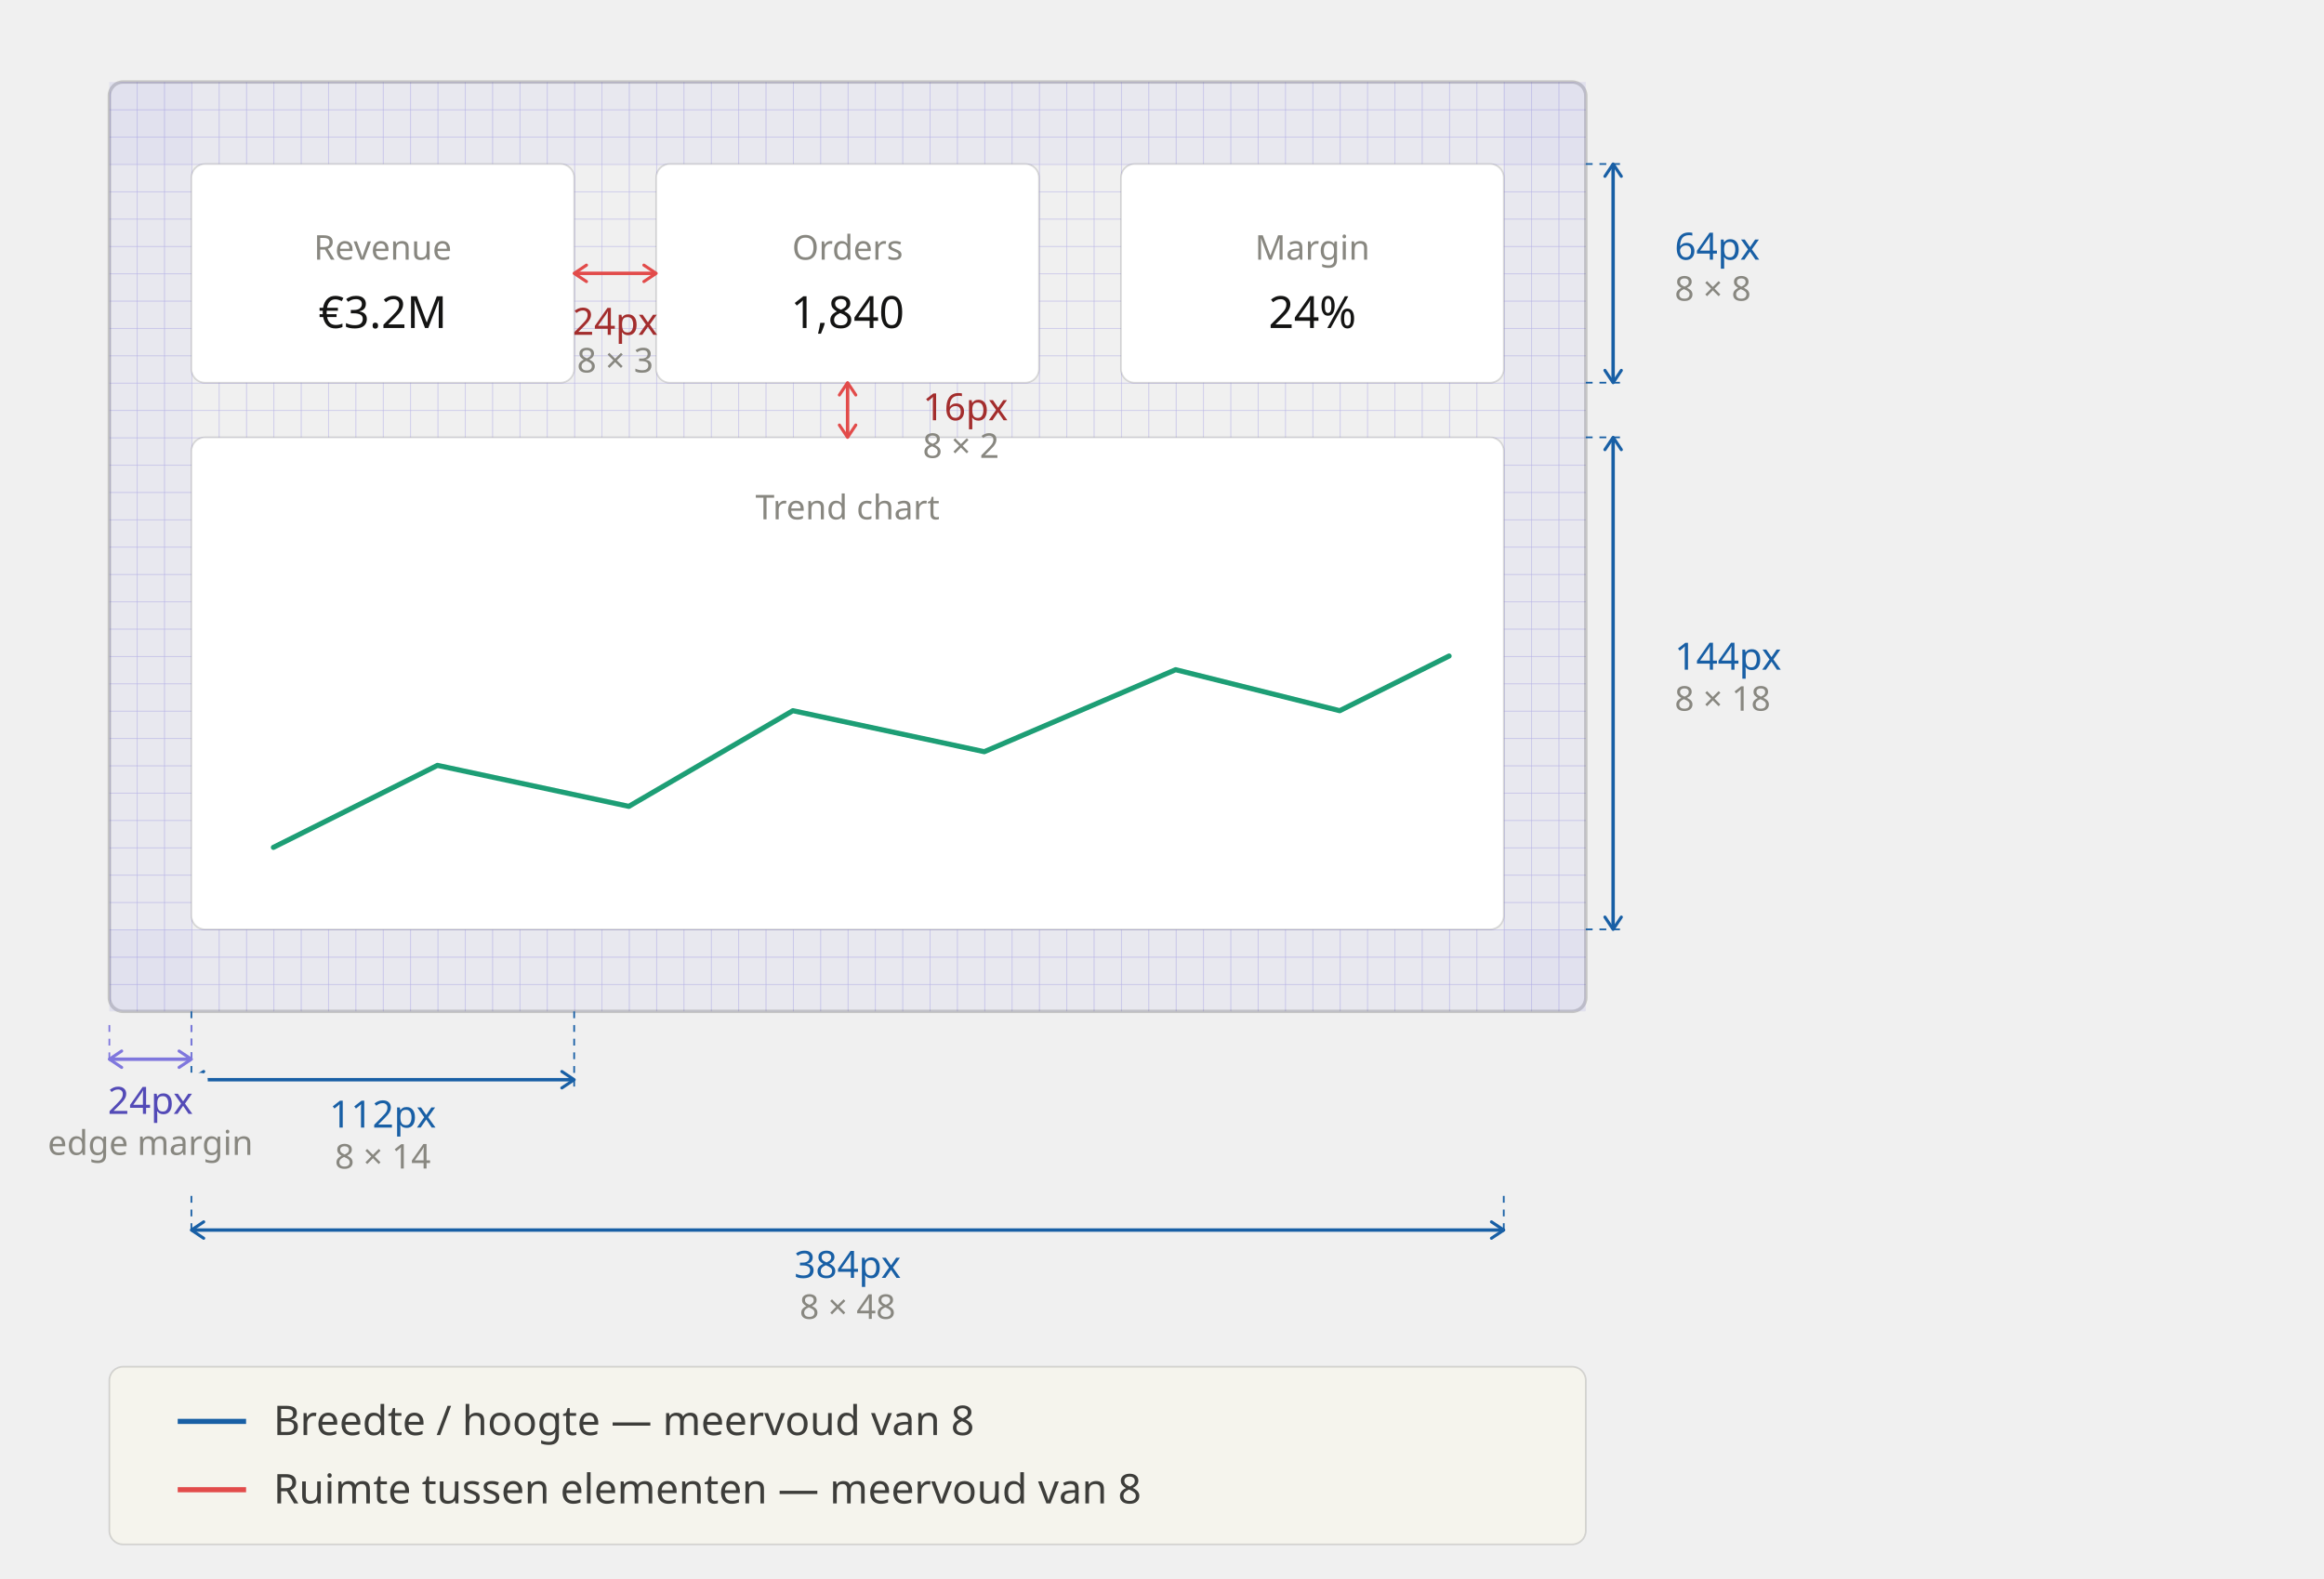
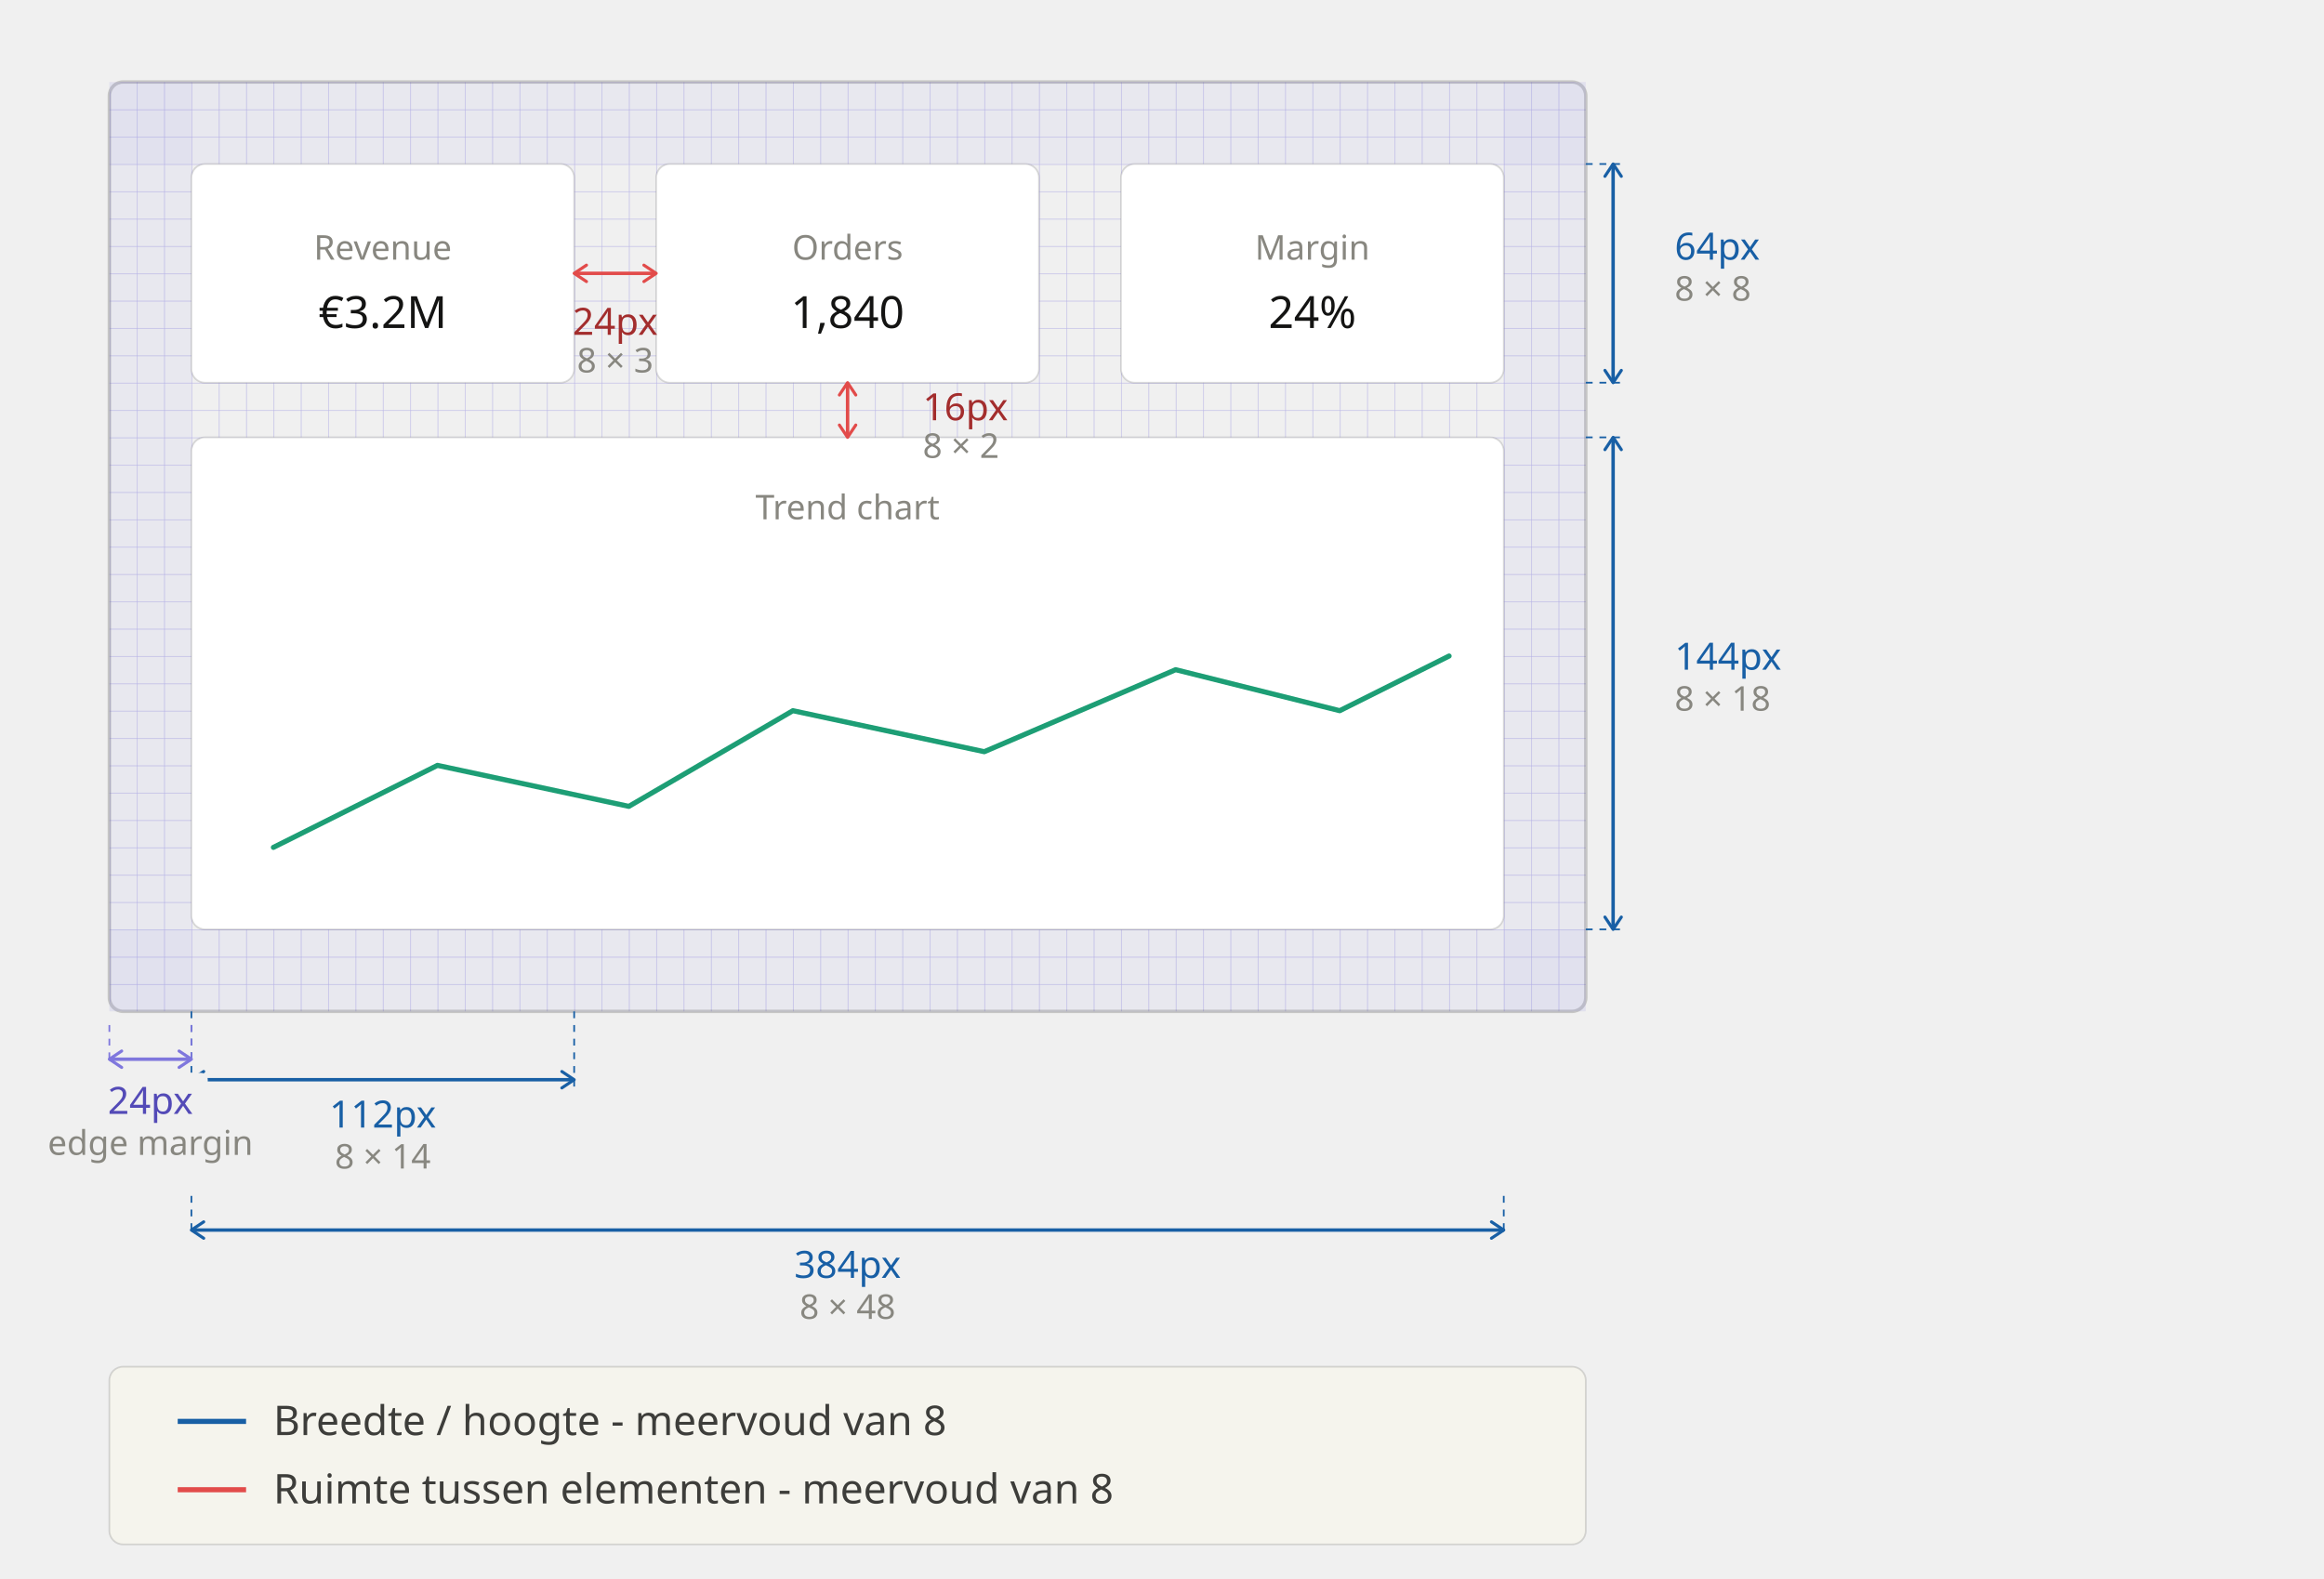
<svg xmlns="http://www.w3.org/2000/svg" width="100%" viewBox="0 0 680 462" role="img" style="">
  <defs>
    <marker id="arrow" viewBox="0 0 10 10" refX="8" refY="5" markerWidth="6" markerHeight="6" orient="auto-start-reverse">
      <path d="M2 1L8 5L2 9" fill="none" stroke="context-stroke" stroke-width="1.5" stroke-linecap="round" stroke-linejoin="round" />
    </marker>
    <marker id="arrowB" viewBox="0 0 10 10" refX="2" refY="5" markerWidth="6" markerHeight="6" orient="auto">
      <path d="M8 1L2 5L8 9" fill="none" stroke="context-stroke" stroke-width="1.5" stroke-linecap="round" stroke-linejoin="round" />
    </marker>
    <pattern id="grid8" x="0" y="0" width="8" height="8" patternUnits="userSpaceOnUse">
      <path d="M 8 0 L 0 0 0 8" fill="none" stroke="#7F77DD" stroke-width="0.3" opacity="0.5" />
    </pattern>
    <mask id="imagine-text-gaps-7w98ff" maskUnits="userSpaceOnUse">
      <rect x="0" y="0" width="680" height="462" fill="white" />
      <rect x="88" y="64.909" width="48.001" height="14.909" fill="black" rx="2" />
      <rect x="89.036" y="82.182" width="45.018" height="18.546" fill="black" rx="2" />
      <rect x="228.73" y="64.909" width="38.994" height="14.909" fill="black" rx="2" />
      <rect x="227.742" y="82.182" width="40.558" height="18.546" fill="black" rx="2" />
      <rect x="364.73" y="64.909" width="38.541" height="14.909" fill="black" rx="2" />
      <rect x="366.995" y="82.182" width="34.009" height="18.546" fill="black" rx="2" />
      <rect x="217.728" y="140.909" width="60.486" height="14.909" fill="black" rx="2" />
      <rect x="93.433" y="318" width="37.999" height="16.728" fill="black" rx="2" />
      <rect x="93.966" y="330.909" width="36.863" height="14.909" fill="black" rx="2" />
      <rect x="229.021" y="362" width="38.815" height="16.728" fill="black" rx="2" />
      <rect x="229.966" y="374.909" width="36.069" height="14.909" fill="black" rx="2" />
      <rect x="486" y="64" width="32.702" height="16.728" fill="black" rx="2" />
      <rect x="486" y="76.909" width="30.501" height="14.909" fill="black" rx="2" />
      <rect x="486" y="184" width="38.815" height="16.728" fill="black" rx="2" />
      <rect x="486" y="196.909" width="36.069" height="14.909" fill="black" rx="2" />
      <rect x="164.082" y="86" width="32.702" height="16.728" fill="black" rx="2" />
      <rect x="164.75" y="97.909" width="30.501" height="14.909" fill="black" rx="2" />
      <rect x="266" y="111" width="32.702" height="16.728" fill="black" rx="2" />
      <rect x="266" y="122.909" width="30.501" height="14.909" fill="black" rx="2" />
      <rect x="28.082" y="314" width="32.702" height="16.728" fill="black" rx="2" />
      <rect x="12.222" y="326.909" width="63.555" height="14.909" fill="black" rx="2" />
      <rect x="76" y="407.091" width="201.314" height="17.637" fill="black" rx="2" />
      <rect x="76" y="427.091" width="248.617" height="17.637" fill="black" rx="2" />
    </mask>
  </defs>
  <rect x="32" y="24" width="432" height="272" rx="4" fill="url(#grid8)" style="stroke:none;color:rgb(0, 0, 0);stroke-width:1px;stroke-linecap:butt;stroke-linejoin:miter;opacity:1;font-family:&quot;Anthropic Sans&quot;, -apple-system, BlinkMacSystemFont, &quot;Segoe UI&quot;, sans-serif;font-size:16px;font-weight:400;text-anchor:start;dominant-baseline:auto" />
  <rect x="32" y="24" width="432" height="272" rx="4" fill="none" stroke="rgba(31,30,29,0.2)" stroke-width="1" style="fill:none;stroke:rgba(31, 30, 29, 0.2);color:rgb(0, 0, 0);stroke-width:1px;stroke-linecap:butt;stroke-linejoin:miter;opacity:1;font-family:&quot;Anthropic Sans&quot;, -apple-system, BlinkMacSystemFont, &quot;Segoe UI&quot;, sans-serif;font-size:16px;font-weight:400;text-anchor:start;dominant-baseline:auto" />
  <rect x="32" y="24" width="24" height="272" fill="#7F77DD" opacity="0.07" style="fill:rgb(127, 119, 221);stroke:none;color:rgb(0, 0, 0);stroke-width:1px;stroke-linecap:butt;stroke-linejoin:miter;opacity:0.07;font-family:&quot;Anthropic Sans&quot;, -apple-system, BlinkMacSystemFont, &quot;Segoe UI&quot;, sans-serif;font-size:16px;font-weight:400;text-anchor:start;dominant-baseline:auto" />
  <rect x="440" y="24" width="24" height="272" fill="#7F77DD" opacity="0.07" style="fill:rgb(127, 119, 221);stroke:none;color:rgb(0, 0, 0);stroke-width:1px;stroke-linecap:butt;stroke-linejoin:miter;opacity:0.07;font-family:&quot;Anthropic Sans&quot;, -apple-system, BlinkMacSystemFont, &quot;Segoe UI&quot;, sans-serif;font-size:16px;font-weight:400;text-anchor:start;dominant-baseline:auto" />
  <rect x="32" y="24" width="432" height="24" fill="#7F77DD" opacity="0.07" style="fill:rgb(127, 119, 221);stroke:none;color:rgb(0, 0, 0);stroke-width:1px;stroke-linecap:butt;stroke-linejoin:miter;opacity:0.07;font-family:&quot;Anthropic Sans&quot;, -apple-system, BlinkMacSystemFont, &quot;Segoe UI&quot;, sans-serif;font-size:16px;font-weight:400;text-anchor:start;dominant-baseline:auto" />
  <rect x="32" y="272" width="432" height="24" fill="#7F77DD" opacity="0.07" style="fill:rgb(127, 119, 221);stroke:none;color:rgb(0, 0, 0);stroke-width:1px;stroke-linecap:butt;stroke-linejoin:miter;opacity:0.07;font-family:&quot;Anthropic Sans&quot;, -apple-system, BlinkMacSystemFont, &quot;Segoe UI&quot;, sans-serif;font-size:16px;font-weight:400;text-anchor:start;dominant-baseline:auto" />
  <rect x="56" y="48" width="112" height="64" rx="4" fill="white" stroke="rgba(31,30,29,0.15)" stroke-width="0.5" style="fill:rgb(255, 255, 255);stroke:rgba(31, 30, 29, 0.15);color:rgb(0, 0, 0);stroke-width:0.5px;stroke-linecap:butt;stroke-linejoin:miter;opacity:1;font-family:&quot;Anthropic Sans&quot;, -apple-system, BlinkMacSystemFont, &quot;Segoe UI&quot;, sans-serif;font-size:16px;font-weight:400;text-anchor:start;dominant-baseline:auto" />
  <text x="112" y="76" text-anchor="middle" style="font-size:10px;font-family:sans-serif;fill:rgb(136,135,128);fill:rgb(136, 135, 128);stroke:none;color:rgb(0, 0, 0);stroke-width:1px;stroke-linecap:butt;stroke-linejoin:miter;opacity:1;font-family:sans-serif;font-size:10px;font-weight:400;text-anchor:middle;dominant-baseline:auto">Revenue</text>
  <text x="112" y="96" text-anchor="middle" style="font-size:13px;font-weight:500;font-family:sans-serif;fill:rgb(20,20,19);fill:rgb(20, 20, 19);stroke:none;color:rgb(0, 0, 0);stroke-width:1px;stroke-linecap:butt;stroke-linejoin:miter;opacity:1;font-family:sans-serif;font-size:13px;font-weight:500;text-anchor:middle;dominant-baseline:auto">€3.2M</text>
  <rect x="192" y="48" width="112" height="64" rx="4" fill="white" stroke="rgba(31,30,29,0.15)" stroke-width="0.5" style="fill:rgb(255, 255, 255);stroke:rgba(31, 30, 29, 0.15);color:rgb(0, 0, 0);stroke-width:0.5px;stroke-linecap:butt;stroke-linejoin:miter;opacity:1;font-family:&quot;Anthropic Sans&quot;, -apple-system, BlinkMacSystemFont, &quot;Segoe UI&quot;, sans-serif;font-size:16px;font-weight:400;text-anchor:start;dominant-baseline:auto" />
  <text x="248" y="76" text-anchor="middle" style="font-size:10px;font-family:sans-serif;fill:rgb(136,135,128);fill:rgb(136, 135, 128);stroke:none;color:rgb(0, 0, 0);stroke-width:1px;stroke-linecap:butt;stroke-linejoin:miter;opacity:1;font-family:sans-serif;font-size:10px;font-weight:400;text-anchor:middle;dominant-baseline:auto">Orders</text>
  <text x="248" y="96" text-anchor="middle" style="font-size:13px;font-weight:500;font-family:sans-serif;fill:rgb(20,20,19);fill:rgb(20, 20, 19);stroke:none;color:rgb(0, 0, 0);stroke-width:1px;stroke-linecap:butt;stroke-linejoin:miter;opacity:1;font-family:sans-serif;font-size:13px;font-weight:500;text-anchor:middle;dominant-baseline:auto">1,840</text>
  <rect x="328" y="48" width="112" height="64" rx="4" fill="white" stroke="rgba(31,30,29,0.15)" stroke-width="0.5" style="fill:rgb(255, 255, 255);stroke:rgba(31, 30, 29, 0.15);color:rgb(0, 0, 0);stroke-width:0.5px;stroke-linecap:butt;stroke-linejoin:miter;opacity:1;font-family:&quot;Anthropic Sans&quot;, -apple-system, BlinkMacSystemFont, &quot;Segoe UI&quot;, sans-serif;font-size:16px;font-weight:400;text-anchor:start;dominant-baseline:auto" />
  <text x="384" y="76" text-anchor="middle" style="font-size:10px;font-family:sans-serif;fill:rgb(136,135,128);fill:rgb(136, 135, 128);stroke:none;color:rgb(0, 0, 0);stroke-width:1px;stroke-linecap:butt;stroke-linejoin:miter;opacity:1;font-family:sans-serif;font-size:10px;font-weight:400;text-anchor:middle;dominant-baseline:auto">Margin</text>
  <text x="384" y="96" text-anchor="middle" style="font-size:13px;font-weight:500;font-family:sans-serif;fill:rgb(20,20,19);fill:rgb(20, 20, 19);stroke:none;color:rgb(0, 0, 0);stroke-width:1px;stroke-linecap:butt;stroke-linejoin:miter;opacity:1;font-family:sans-serif;font-size:13px;font-weight:500;text-anchor:middle;dominant-baseline:auto">24%</text>
  <rect x="56" y="128" width="384" height="144" rx="4" fill="white" stroke="rgba(31,30,29,0.15)" stroke-width="0.5" style="fill:rgb(255, 255, 255);stroke:rgba(31, 30, 29, 0.15);color:rgb(0, 0, 0);stroke-width:0.5px;stroke-linecap:butt;stroke-linejoin:miter;opacity:1;font-family:&quot;Anthropic Sans&quot;, -apple-system, BlinkMacSystemFont, &quot;Segoe UI&quot;, sans-serif;font-size:16px;font-weight:400;text-anchor:start;dominant-baseline:auto" />
  <text x="248" y="152" text-anchor="middle" style="font-size:10px;font-family:sans-serif;fill:rgb(136,135,128);fill:rgb(136, 135, 128);stroke:none;color:rgb(0, 0, 0);stroke-width:1px;stroke-linecap:butt;stroke-linejoin:miter;opacity:1;font-family:sans-serif;font-size:10px;font-weight:400;text-anchor:middle;dominant-baseline:auto">Trend chart</text>
  <polyline points="80,248 128,224 184,236 232,208 288,220 344,196 392,208 424,192" fill="none" stroke="#1D9E75" stroke-width="1.5" stroke-linecap="round" stroke-linejoin="round" style="fill:none;stroke:rgb(29, 158, 117);color:rgb(0, 0, 0);stroke-width:1.5px;stroke-linecap:round;stroke-linejoin:round;opacity:1;font-family:&quot;Anthropic Sans&quot;, -apple-system, BlinkMacSystemFont, &quot;Segoe UI&quot;, sans-serif;font-size:16px;font-weight:400;text-anchor:start;dominant-baseline:auto" />
  <line x1="56" y1="316" x2="168" y2="316" stroke="#185FA5" stroke-width="1" marker-start="url(#arrowB)" marker-end="url(#arrow)" mask="url(#imagine-text-gaps-7w98ff)" style="fill:rgb(0, 0, 0);stroke:rgb(24, 95, 165);color:rgb(0, 0, 0);stroke-width:1px;stroke-linecap:butt;stroke-linejoin:miter;opacity:1;font-family:&quot;Anthropic Sans&quot;, -apple-system, BlinkMacSystemFont, &quot;Segoe UI&quot;, sans-serif;font-size:16px;font-weight:400;text-anchor:start;dominant-baseline:auto" />
  <line x1="56" y1="296" x2="56" y2="318" stroke="#185FA5" stroke-width="0.5" stroke-dasharray="2 2" mask="url(#imagine-text-gaps-7w98ff)" style="fill:rgb(0, 0, 0);stroke:rgb(24, 95, 165);color:rgb(0, 0, 0);stroke-width:0.5px;stroke-dasharray:2px, 2px;stroke-linecap:butt;stroke-linejoin:miter;opacity:1;font-family:&quot;Anthropic Sans&quot;, -apple-system, BlinkMacSystemFont, &quot;Segoe UI&quot;, sans-serif;font-size:16px;font-weight:400;text-anchor:start;dominant-baseline:auto" />
  <line x1="168" y1="296" x2="168" y2="318" stroke="#185FA5" stroke-width="0.5" stroke-dasharray="2 2" style="fill:rgb(0, 0, 0);stroke:rgb(24, 95, 165);color:rgb(0, 0, 0);stroke-width:0.5px;stroke-dasharray:2px, 2px;stroke-linecap:butt;stroke-linejoin:miter;opacity:1;font-family:&quot;Anthropic Sans&quot;, -apple-system, BlinkMacSystemFont, &quot;Segoe UI&quot;, sans-serif;font-size:16px;font-weight:400;text-anchor:start;dominant-baseline:auto" />
  <text x="112" y="330" text-anchor="middle" style="font-size:11px;font-family:sans-serif;fill:#185FA5;font-weight:500;fill:rgb(24, 95, 165);stroke:none;color:rgb(0, 0, 0);stroke-width:1px;stroke-linecap:butt;stroke-linejoin:miter;opacity:1;font-family:sans-serif;font-size:11px;font-weight:500;text-anchor:middle;dominant-baseline:auto">112px</text>
  <text x="112" y="342" text-anchor="middle" style="font-size:10px;font-family:sans-serif;fill:rgb(136,135,128);fill:rgb(136, 135, 128);stroke:none;color:rgb(0, 0, 0);stroke-width:1px;stroke-linecap:butt;stroke-linejoin:miter;opacity:1;font-family:sans-serif;font-size:10px;font-weight:400;text-anchor:middle;dominant-baseline:auto">8 × 14</text>
  <line x1="56" y1="360" x2="440" y2="360" stroke="#185FA5" stroke-width="1" marker-start="url(#arrowB)" marker-end="url(#arrow)" style="fill:rgb(0, 0, 0);stroke:rgb(24, 95, 165);color:rgb(0, 0, 0);stroke-width:1px;stroke-linecap:butt;stroke-linejoin:miter;opacity:1;font-family:&quot;Anthropic Sans&quot;, -apple-system, BlinkMacSystemFont, &quot;Segoe UI&quot;, sans-serif;font-size:16px;font-weight:400;text-anchor:start;dominant-baseline:auto" />
  <line x1="56" y1="350" x2="56" y2="362" stroke="#185FA5" stroke-width="0.5" stroke-dasharray="2 2" style="fill:rgb(0, 0, 0);stroke:rgb(24, 95, 165);color:rgb(0, 0, 0);stroke-width:0.5px;stroke-dasharray:2px, 2px;stroke-linecap:butt;stroke-linejoin:miter;opacity:1;font-family:&quot;Anthropic Sans&quot;, -apple-system, BlinkMacSystemFont, &quot;Segoe UI&quot;, sans-serif;font-size:16px;font-weight:400;text-anchor:start;dominant-baseline:auto" />
  <line x1="440" y1="350" x2="440" y2="362" stroke="#185FA5" stroke-width="0.5" stroke-dasharray="2 2" style="fill:rgb(0, 0, 0);stroke:rgb(24, 95, 165);color:rgb(0, 0, 0);stroke-width:0.5px;stroke-dasharray:2px, 2px;stroke-linecap:butt;stroke-linejoin:miter;opacity:1;font-family:&quot;Anthropic Sans&quot;, -apple-system, BlinkMacSystemFont, &quot;Segoe UI&quot;, sans-serif;font-size:16px;font-weight:400;text-anchor:start;dominant-baseline:auto" />
  <text x="248" y="374" text-anchor="middle" style="font-size:11px;font-family:sans-serif;fill:#185FA5;font-weight:500;fill:rgb(24, 95, 165);stroke:none;color:rgb(0, 0, 0);stroke-width:1px;stroke-linecap:butt;stroke-linejoin:miter;opacity:1;font-family:sans-serif;font-size:11px;font-weight:500;text-anchor:middle;dominant-baseline:auto">384px</text>
  <text x="248" y="386" text-anchor="middle" style="font-size:10px;font-family:sans-serif;fill:rgb(136,135,128);fill:rgb(136, 135, 128);stroke:none;color:rgb(0, 0, 0);stroke-width:1px;stroke-linecap:butt;stroke-linejoin:miter;opacity:1;font-family:sans-serif;font-size:10px;font-weight:400;text-anchor:middle;dominant-baseline:auto">8 × 48</text>
  <line x1="472" y1="48" x2="472" y2="112" stroke="#185FA5" stroke-width="1" marker-start="url(#arrowB)" marker-end="url(#arrow)" style="fill:rgb(0, 0, 0);stroke:rgb(24, 95, 165);color:rgb(0, 0, 0);stroke-width:1px;stroke-linecap:butt;stroke-linejoin:miter;opacity:1;font-family:&quot;Anthropic Sans&quot;, -apple-system, BlinkMacSystemFont, &quot;Segoe UI&quot;, sans-serif;font-size:16px;font-weight:400;text-anchor:start;dominant-baseline:auto" />
  <line x1="464" y1="48" x2="474" y2="48" stroke="#185FA5" stroke-width="0.5" stroke-dasharray="2 2" style="fill:rgb(0, 0, 0);stroke:rgb(24, 95, 165);color:rgb(0, 0, 0);stroke-width:0.5px;stroke-dasharray:2px, 2px;stroke-linecap:butt;stroke-linejoin:miter;opacity:1;font-family:&quot;Anthropic Sans&quot;, -apple-system, BlinkMacSystemFont, &quot;Segoe UI&quot;, sans-serif;font-size:16px;font-weight:400;text-anchor:start;dominant-baseline:auto" />
  <line x1="464" y1="112" x2="474" y2="112" stroke="#185FA5" stroke-width="0.5" stroke-dasharray="2 2" style="fill:rgb(0, 0, 0);stroke:rgb(24, 95, 165);color:rgb(0, 0, 0);stroke-width:0.5px;stroke-dasharray:2px, 2px;stroke-linecap:butt;stroke-linejoin:miter;opacity:1;font-family:&quot;Anthropic Sans&quot;, -apple-system, BlinkMacSystemFont, &quot;Segoe UI&quot;, sans-serif;font-size:16px;font-weight:400;text-anchor:start;dominant-baseline:auto" />
  <text x="490" y="76" style="font-size:11px;font-family:sans-serif;fill:#185FA5;font-weight:500;fill:rgb(24, 95, 165);stroke:none;color:rgb(0, 0, 0);stroke-width:1px;stroke-linecap:butt;stroke-linejoin:miter;opacity:1;font-family:sans-serif;font-size:11px;font-weight:500;text-anchor:start;dominant-baseline:auto">64px</text>
  <text x="490" y="88" style="font-size:10px;font-family:sans-serif;fill:rgb(136,135,128);fill:rgb(136, 135, 128);stroke:none;color:rgb(0, 0, 0);stroke-width:1px;stroke-linecap:butt;stroke-linejoin:miter;opacity:1;font-family:sans-serif;font-size:10px;font-weight:400;text-anchor:start;dominant-baseline:auto">8 × 8</text>
  <line x1="472" y1="128" x2="472" y2="272" stroke="#185FA5" stroke-width="1" marker-start="url(#arrowB)" marker-end="url(#arrow)" style="fill:rgb(0, 0, 0);stroke:rgb(24, 95, 165);color:rgb(0, 0, 0);stroke-width:1px;stroke-linecap:butt;stroke-linejoin:miter;opacity:1;font-family:&quot;Anthropic Sans&quot;, -apple-system, BlinkMacSystemFont, &quot;Segoe UI&quot;, sans-serif;font-size:16px;font-weight:400;text-anchor:start;dominant-baseline:auto" />
  <line x1="464" y1="128" x2="474" y2="128" stroke="#185FA5" stroke-width="0.5" stroke-dasharray="2 2" style="fill:rgb(0, 0, 0);stroke:rgb(24, 95, 165);color:rgb(0, 0, 0);stroke-width:0.5px;stroke-dasharray:2px, 2px;stroke-linecap:butt;stroke-linejoin:miter;opacity:1;font-family:&quot;Anthropic Sans&quot;, -apple-system, BlinkMacSystemFont, &quot;Segoe UI&quot;, sans-serif;font-size:16px;font-weight:400;text-anchor:start;dominant-baseline:auto" />
  <line x1="464" y1="272" x2="474" y2="272" stroke="#185FA5" stroke-width="0.5" stroke-dasharray="2 2" style="fill:rgb(0, 0, 0);stroke:rgb(24, 95, 165);color:rgb(0, 0, 0);stroke-width:0.5px;stroke-dasharray:2px, 2px;stroke-linecap:butt;stroke-linejoin:miter;opacity:1;font-family:&quot;Anthropic Sans&quot;, -apple-system, BlinkMacSystemFont, &quot;Segoe UI&quot;, sans-serif;font-size:16px;font-weight:400;text-anchor:start;dominant-baseline:auto" />
  <text x="490" y="196" style="font-size:11px;font-family:sans-serif;fill:#185FA5;font-weight:500;fill:rgb(24, 95, 165);stroke:none;color:rgb(0, 0, 0);stroke-width:1px;stroke-linecap:butt;stroke-linejoin:miter;opacity:1;font-family:sans-serif;font-size:11px;font-weight:500;text-anchor:start;dominant-baseline:auto">144px</text>
  <text x="490" y="208" style="font-size:10px;font-family:sans-serif;fill:rgb(136,135,128);fill:rgb(136, 135, 128);stroke:none;color:rgb(0, 0, 0);stroke-width:1px;stroke-linecap:butt;stroke-linejoin:miter;opacity:1;font-family:sans-serif;font-size:10px;font-weight:400;text-anchor:start;dominant-baseline:auto">8 × 18</text>
  <line x1="168" y1="80" x2="192" y2="80" stroke="#E24B4A" stroke-width="1" marker-start="url(#arrowB)" marker-end="url(#arrow)" style="fill:rgb(0, 0, 0);stroke:rgb(226, 75, 74);color:rgb(0, 0, 0);stroke-width:1px;stroke-linecap:butt;stroke-linejoin:miter;opacity:1;font-family:&quot;Anthropic Sans&quot;, -apple-system, BlinkMacSystemFont, &quot;Segoe UI&quot;, sans-serif;font-size:16px;font-weight:400;text-anchor:start;dominant-baseline:auto" />
  <text x="180" y="98" text-anchor="middle" style="font-size:11px;font-family:sans-serif;fill:#A32D2D;font-weight:500;fill:rgb(163, 45, 45);stroke:none;color:rgb(0, 0, 0);stroke-width:1px;stroke-linecap:butt;stroke-linejoin:miter;opacity:1;font-family:sans-serif;font-size:11px;font-weight:500;text-anchor:middle;dominant-baseline:auto">24px</text>
  <text x="180" y="109" text-anchor="middle" style="font-size:10px;font-family:sans-serif;fill:rgb(136,135,128);fill:rgb(136, 135, 128);stroke:none;color:rgb(0, 0, 0);stroke-width:1px;stroke-linecap:butt;stroke-linejoin:miter;opacity:1;font-family:sans-serif;font-size:10px;font-weight:400;text-anchor:middle;dominant-baseline:auto">8 × 3</text>
  <line x1="248" y1="112" x2="248" y2="128" stroke="#E24B4A" stroke-width="1" marker-start="url(#arrowB)" marker-end="url(#arrow)" style="fill:rgb(0, 0, 0);stroke:rgb(226, 75, 74);color:rgb(0, 0, 0);stroke-width:1px;stroke-linecap:butt;stroke-linejoin:miter;opacity:1;font-family:&quot;Anthropic Sans&quot;, -apple-system, BlinkMacSystemFont, &quot;Segoe UI&quot;, sans-serif;font-size:16px;font-weight:400;text-anchor:start;dominant-baseline:auto" />
  <text x="270" y="123" style="font-size:11px;font-family:sans-serif;fill:#A32D2D;font-weight:500;fill:rgb(163, 45, 45);stroke:none;color:rgb(0, 0, 0);stroke-width:1px;stroke-linecap:butt;stroke-linejoin:miter;opacity:1;font-family:sans-serif;font-size:11px;font-weight:500;text-anchor:start;dominant-baseline:auto">16px</text>
  <text x="270" y="134" style="font-size:10px;font-family:sans-serif;fill:rgb(136,135,128);fill:rgb(136, 135, 128);stroke:none;color:rgb(0, 0, 0);stroke-width:1px;stroke-linecap:butt;stroke-linejoin:miter;opacity:1;font-family:sans-serif;font-size:10px;font-weight:400;text-anchor:start;dominant-baseline:auto">8 × 2</text>
  <line x1="32" y1="310" x2="56" y2="310" stroke="#7F77DD" stroke-width="1" marker-start="url(#arrowB)" marker-end="url(#arrow)" style="fill:rgb(0, 0, 0);stroke:rgb(127, 119, 221);color:rgb(0, 0, 0);stroke-width:1px;stroke-linecap:butt;stroke-linejoin:miter;opacity:1;font-family:&quot;Anthropic Sans&quot;, -apple-system, BlinkMacSystemFont, &quot;Segoe UI&quot;, sans-serif;font-size:16px;font-weight:400;text-anchor:start;dominant-baseline:auto" />
  <line x1="32" y1="300" x2="32" y2="312" stroke="#7F77DD" stroke-width="0.5" stroke-dasharray="2 2" style="fill:rgb(0, 0, 0);stroke:rgb(127, 119, 221);color:rgb(0, 0, 0);stroke-width:0.5px;stroke-dasharray:2px, 2px;stroke-linecap:butt;stroke-linejoin:miter;opacity:1;font-family:&quot;Anthropic Sans&quot;, -apple-system, BlinkMacSystemFont, &quot;Segoe UI&quot;, sans-serif;font-size:16px;font-weight:400;text-anchor:start;dominant-baseline:auto" />
  <line x1="56" y1="300" x2="56" y2="312" stroke="#7F77DD" stroke-width="0.5" stroke-dasharray="2 2" style="fill:rgb(0, 0, 0);stroke:rgb(127, 119, 221);color:rgb(0, 0, 0);stroke-width:0.5px;stroke-dasharray:2px, 2px;stroke-linecap:butt;stroke-linejoin:miter;opacity:1;font-family:&quot;Anthropic Sans&quot;, -apple-system, BlinkMacSystemFont, &quot;Segoe UI&quot;, sans-serif;font-size:16px;font-weight:400;text-anchor:start;dominant-baseline:auto" />
  <text x="44" y="326" text-anchor="middle" style="font-size:11px;font-family:sans-serif;fill:#534AB7;font-weight:500;fill:rgb(83, 74, 183);stroke:none;color:rgb(0, 0, 0);stroke-width:1px;stroke-linecap:butt;stroke-linejoin:miter;opacity:1;font-family:sans-serif;font-size:11px;font-weight:500;text-anchor:middle;dominant-baseline:auto">24px</text>
  <text x="44" y="338" text-anchor="middle" style="font-size:10px;font-family:sans-serif;fill:rgb(136,135,128);fill:rgb(136, 135, 128);stroke:none;color:rgb(0, 0, 0);stroke-width:1px;stroke-linecap:butt;stroke-linejoin:miter;opacity:1;font-family:sans-serif;font-size:10px;font-weight:400;text-anchor:middle;dominant-baseline:auto">edge margin</text>
  <rect x="32" y="400" width="432" height="52" rx="4" fill="rgb(245,244,237)" stroke="rgba(31,30,29,0.15)" stroke-width="0.5" style="fill:rgb(245, 244, 237);stroke:rgba(31, 30, 29, 0.15);color:rgb(0, 0, 0);stroke-width:0.5px;stroke-linecap:butt;stroke-linejoin:miter;opacity:1;font-family:&quot;Anthropic Sans&quot;, -apple-system, BlinkMacSystemFont, &quot;Segoe UI&quot;, sans-serif;font-size:16px;font-weight:400;text-anchor:start;dominant-baseline:auto" />
  <line x1="52" y1="416" x2="72" y2="416" stroke="#185FA5" stroke-width="1.5" style="fill:rgb(0, 0, 0);stroke:rgb(24, 95, 165);color:rgb(0, 0, 0);stroke-width:1.5px;stroke-linecap:butt;stroke-linejoin:miter;opacity:1;font-family:&quot;Anthropic Sans&quot;, -apple-system, BlinkMacSystemFont, &quot;Segoe UI&quot;, sans-serif;font-size:16px;font-weight:400;text-anchor:start;dominant-baseline:auto" />
-   <text x="80" y="420" style="font-size:12px;font-family:sans-serif;fill:rgb(61,61,58);fill:rgb(61, 61, 58);stroke:none;color:rgb(0, 0, 0);stroke-width:1px;stroke-linecap:butt;stroke-linejoin:miter;opacity:1;font-family:sans-serif;font-size:12px;font-weight:400;text-anchor:start;dominant-baseline:auto">Breedte / hoogte — meervoud van 8</text>
+   <text x="80" y="420" style="font-size:12px;font-family:sans-serif;fill:rgb(61,61,58);fill:rgb(61, 61, 58);stroke:none;color:rgb(0, 0, 0);stroke-width:1px;stroke-linecap:butt;stroke-linejoin:miter;opacity:1;font-family:sans-serif;font-size:12px;font-weight:400;text-anchor:start;dominant-baseline:auto">Breedte / hoogte - meervoud van 8</text>
  <line x1="52" y1="436" x2="72" y2="436" stroke="#E24B4A" stroke-width="1.5" style="fill:rgb(0, 0, 0);stroke:rgb(226, 75, 74);color:rgb(0, 0, 0);stroke-width:1.5px;stroke-linecap:butt;stroke-linejoin:miter;opacity:1;font-family:&quot;Anthropic Sans&quot;, -apple-system, BlinkMacSystemFont, &quot;Segoe UI&quot;, sans-serif;font-size:16px;font-weight:400;text-anchor:start;dominant-baseline:auto" />
-   <text x="80" y="440" style="font-size:12px;font-family:sans-serif;fill:rgb(61,61,58);fill:rgb(61, 61, 58);stroke:none;color:rgb(0, 0, 0);stroke-width:1px;stroke-linecap:butt;stroke-linejoin:miter;opacity:1;font-family:sans-serif;font-size:12px;font-weight:400;text-anchor:start;dominant-baseline:auto">Ruimte tussen elementen — meervoud van 8</text>
+   <text x="80" y="440" style="font-size:12px;font-family:sans-serif;fill:rgb(61,61,58);fill:rgb(61, 61, 58);stroke:none;color:rgb(0, 0, 0);stroke-width:1px;stroke-linecap:butt;stroke-linejoin:miter;opacity:1;font-family:sans-serif;font-size:12px;font-weight:400;text-anchor:start;dominant-baseline:auto">Ruimte tussen elementen - meervoud van 8</text>
</svg>
